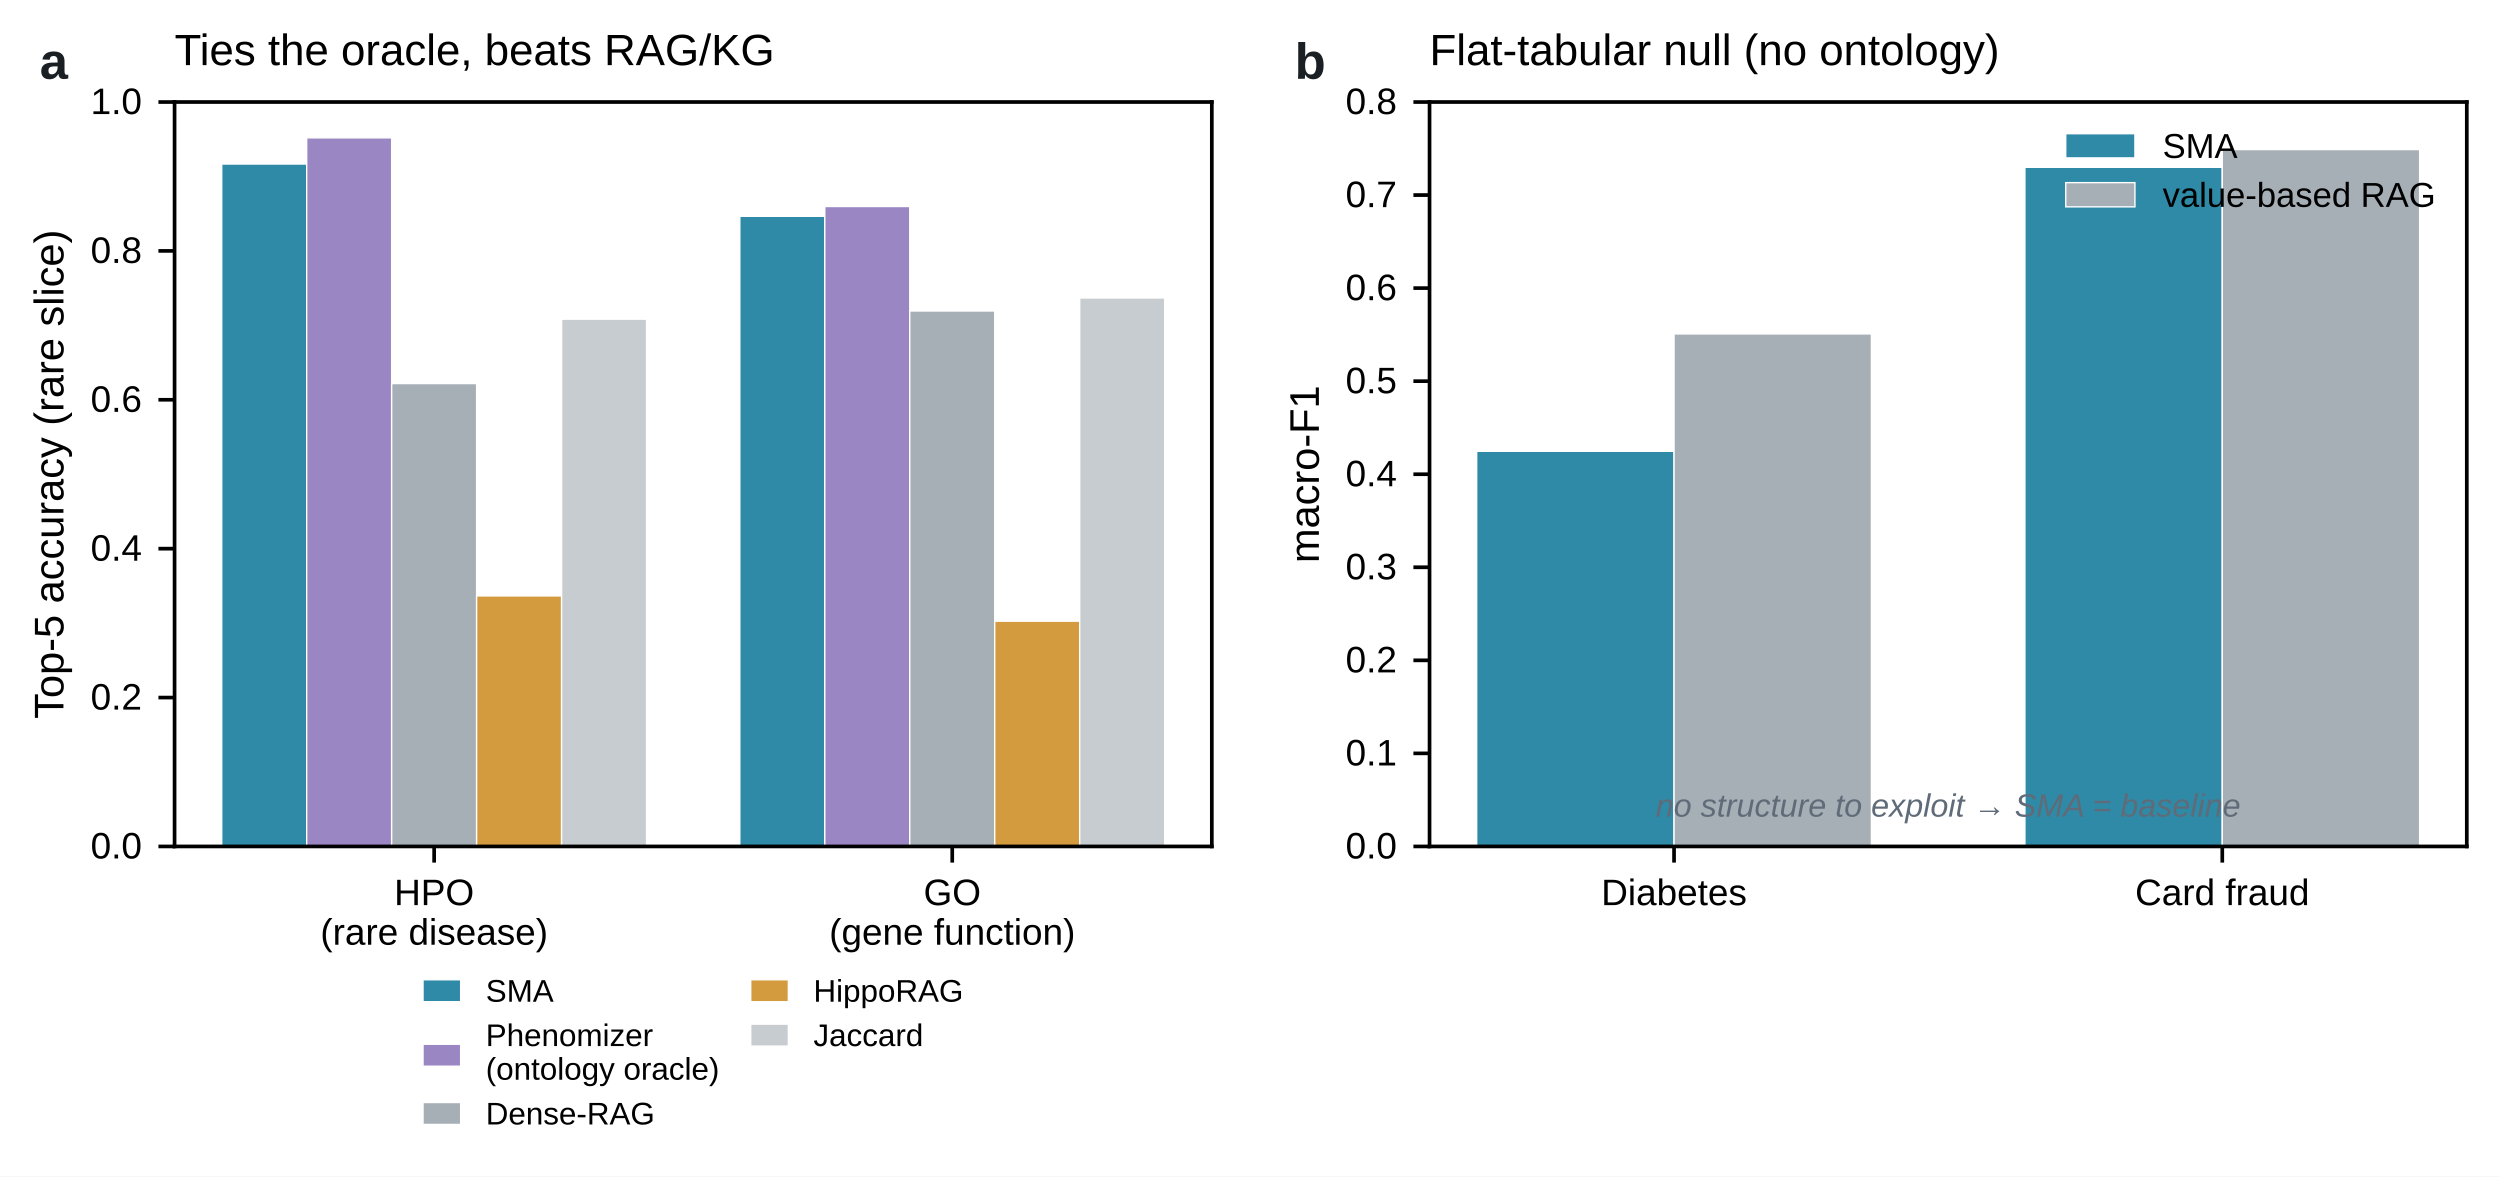
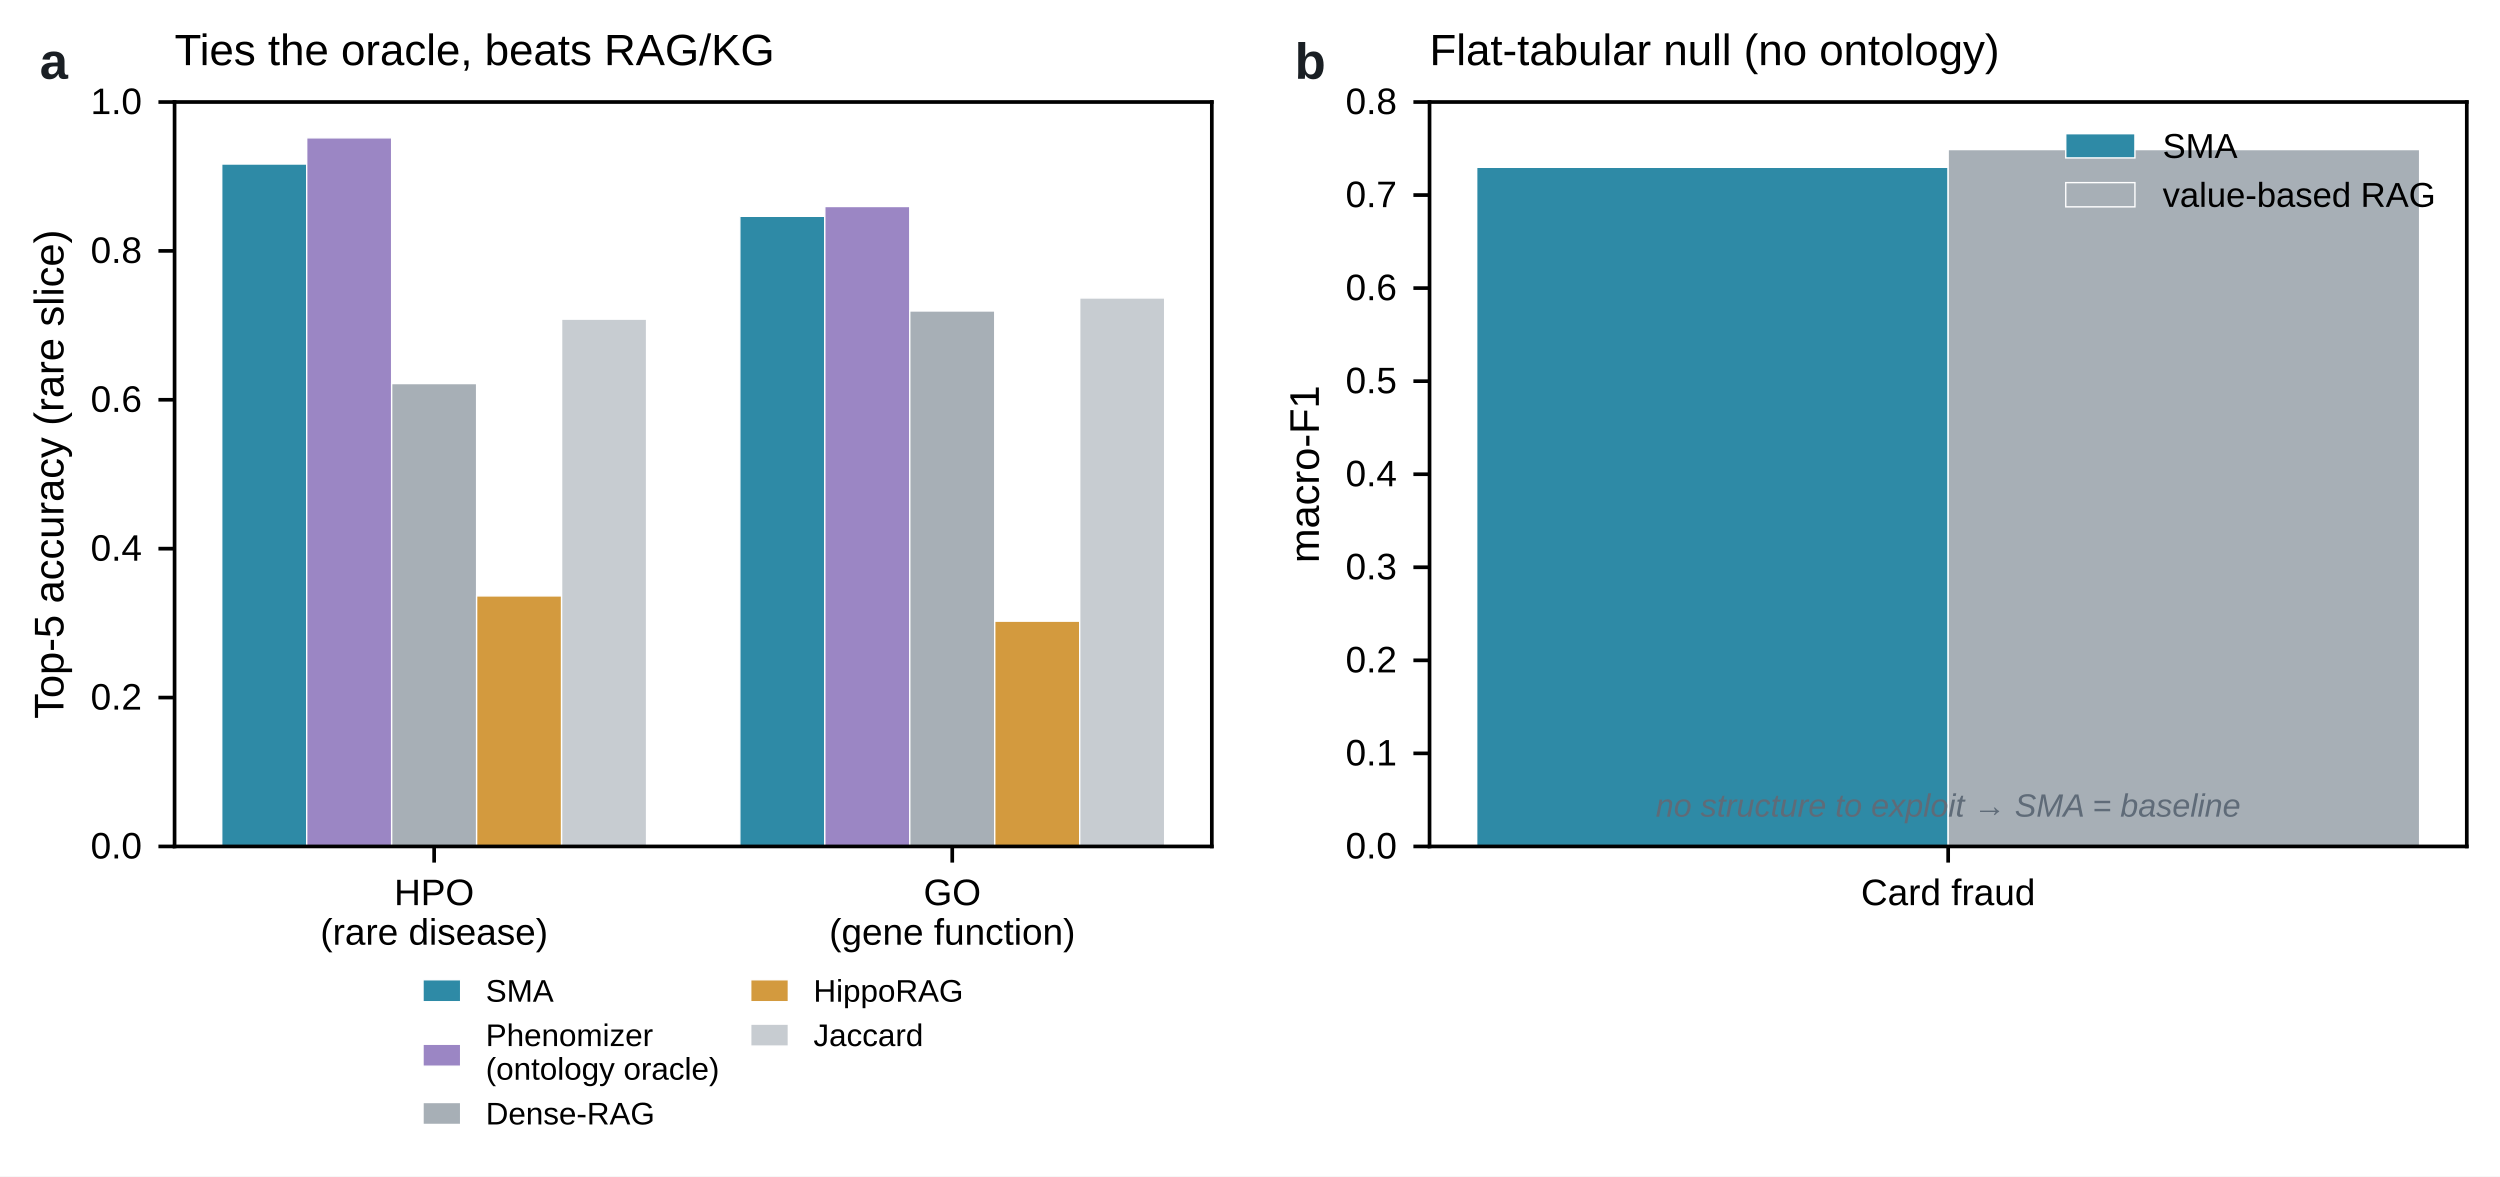
<svg xmlns="http://www.w3.org/2000/svg" xmlns:xlink="http://www.w3.org/1999/xlink" width="541.986pt" height="255.047pt" viewBox="0 0 541.986 255.047" version="1.1">
  <defs>
    <style type="text/css">*{stroke-linejoin: round; stroke-linecap: butt}</style>
  </defs>
  <g id="figure_1">
    <g id="patch_1">
      <path d="M 0 255.047  L 541.986 255.047  L 541.986 -0  L 0 -0  z " style="fill: #ffffff" />
    </g>
    <g id="axes_1">
      <g id="patch_2">
        <path d="M 37.846 183.502  L 262.716 183.502  L 262.716 22.116  L 37.846 22.116  z " style="fill: #ffffff" />
      </g>
      <g id="patch_3">
-         <path d="M 48.067 183.502  L 66.488 183.502  L 66.488 35.559  L 48.067 35.559  z " clip-path="url(#p3fa92d8bbe)" style="fill: #2e8aa6; stroke: #ffffff; stroke-width: 0.3; stroke-linejoin: miter" />
+         <path d="M 48.067 183.502  L 66.488 183.502  L 66.488 35.559  L 48.067 35.559  z " clip-path="url(#p1311c62956)" style="fill: #2e8aa6; stroke: #ffffff; stroke-width: 0.3; stroke-linejoin: miter" />
      </g>
      <g id="patch_4">
-         <path d="M 160.39 183.502  L 178.811 183.502  L 178.811 46.889  L 160.39 46.889  z " clip-path="url(#p3fa92d8bbe)" style="fill: #2e8aa6; stroke: #ffffff; stroke-width: 0.3; stroke-linejoin: miter" />
+         <path d="M 160.39 183.502  L 178.811 183.502  L 178.811 46.889  L 160.39 46.889  z " clip-path="url(#p1311c62956)" style="fill: #2e8aa6; stroke: #ffffff; stroke-width: 0.3; stroke-linejoin: miter" />
      </g>
      <g id="patch_5">
-         <path d="M 66.488 183.502  L 84.909 183.502  L 84.909 29.878  L 66.488 29.878  z " clip-path="url(#p3fa92d8bbe)" style="fill: #9b86c4; stroke: #ffffff; stroke-width: 0.3; stroke-linejoin: miter" />
+         <path d="M 66.488 183.502  L 84.909 183.502  L 84.909 29.878  L 66.488 29.878  z " clip-path="url(#p1311c62956)" style="fill: #9b86c4; stroke: #ffffff; stroke-width: 0.3; stroke-linejoin: miter" />
      </g>
      <g id="patch_6">
-         <path d="M 178.811 183.502  L 197.232 183.502  L 197.232 44.774  L 178.811 44.774  z " clip-path="url(#p3fa92d8bbe)" style="fill: #9b86c4; stroke: #ffffff; stroke-width: 0.3; stroke-linejoin: miter" />
+         <path d="M 178.811 183.502  L 197.232 183.502  L 197.232 44.774  L 178.811 44.774  z " clip-path="url(#p1311c62956)" style="fill: #9b86c4; stroke: #ffffff; stroke-width: 0.3; stroke-linejoin: miter" />
      </g>
      <g id="patch_7">
-         <path d="M 84.909 183.502  L 103.33 183.502  L 103.33 83.152  L 84.909 83.152  z " clip-path="url(#p3fa92d8bbe)" style="fill: #a7afb6; stroke: #ffffff; stroke-width: 0.3; stroke-linejoin: miter" />
+         <path d="M 84.909 183.502  L 103.33 183.502  L 103.33 83.152  L 84.909 83.152  z " clip-path="url(#p1311c62956)" style="fill: #a7afb6; stroke: #ffffff; stroke-width: 0.3; stroke-linejoin: miter" />
      </g>
      <g id="patch_8">
-         <path d="M 197.232 183.502  L 215.653 183.502  L 215.653 67.417  L 197.232 67.417  z " clip-path="url(#p3fa92d8bbe)" style="fill: #a7afb6; stroke: #ffffff; stroke-width: 0.3; stroke-linejoin: miter" />
+         <path d="M 197.232 183.502  L 215.653 183.502  L 215.653 67.417  L 197.232 67.417  z " clip-path="url(#p1311c62956)" style="fill: #a7afb6; stroke: #ffffff; stroke-width: 0.3; stroke-linejoin: miter" />
      </g>
      <g id="patch_9">
-         <path d="M 103.33 183.502  L 121.751 183.502  L 121.751 129.196  L 103.33 129.196  z " clip-path="url(#p3fa92d8bbe)" style="fill: #d39a3e; stroke: #ffffff; stroke-width: 0.3; stroke-linejoin: miter" />
+         <path d="M 103.33 183.502  L 121.751 183.502  L 121.751 129.196  L 103.33 129.196  z " clip-path="url(#p1311c62956)" style="fill: #d39a3e; stroke: #ffffff; stroke-width: 0.3; stroke-linejoin: miter" />
      </g>
      <g id="patch_10">
-         <path d="M 215.653 183.502  L 234.073 183.502  L 234.073 134.667  L 215.653 134.667  z " clip-path="url(#p3fa92d8bbe)" style="fill: #d39a3e; stroke: #ffffff; stroke-width: 0.3; stroke-linejoin: miter" />
+         <path d="M 215.653 183.502  L 234.073 183.502  L 234.073 134.667  L 215.653 134.667  z " clip-path="url(#p1311c62956)" style="fill: #d39a3e; stroke: #ffffff; stroke-width: 0.3; stroke-linejoin: miter" />
      </g>
      <g id="patch_11">
-         <path d="M 121.751 183.502  L 140.172 183.502  L 140.172 69.192  L 121.751 69.192  z " clip-path="url(#p3fa92d8bbe)" style="fill: #c7ccd1; stroke: #ffffff; stroke-width: 0.3; stroke-linejoin: miter" />
+         <path d="M 121.751 183.502  L 140.172 183.502  L 140.172 69.192  L 121.751 69.192  z " clip-path="url(#p1311c62956)" style="fill: #c7ccd1; stroke: #ffffff; stroke-width: 0.3; stroke-linejoin: miter" />
      </g>
      <g id="patch_12">
-         <path d="M 234.073 183.502  L 252.494 183.502  L 252.494 64.593  L 234.073 64.593  z " clip-path="url(#p3fa92d8bbe)" style="fill: #c7ccd1; stroke: #ffffff; stroke-width: 0.3; stroke-linejoin: miter" />
+         <path d="M 234.073 183.502  L 252.494 183.502  L 252.494 64.593  L 234.073 64.593  z " clip-path="url(#p1311c62956)" style="fill: #c7ccd1; stroke: #ffffff; stroke-width: 0.3; stroke-linejoin: miter" />
      </g>
      <g id="matplotlib.axis_1">
        <g id="xtick_1">
          <g id="line2d_1">
            <defs>
-               <path id="m744f702dec" d="M 0 0  L 0 3.5  " style="stroke: #000000; stroke-width: 0.8" />
+               <path id="m52f0a1c571" d="M 0 0  L 0 3.5  " style="stroke: #000000; stroke-width: 0.8" />
            </defs>
            <g>
-               <use xlink:href="#m744f702dec" x="94.12" y="183.502" style="stroke: #000000; stroke-width: 0.8" />
+               <use xlink:href="#m52f0a1c571" x="94.12" y="183.502" style="stroke: #000000; stroke-width: 0.8" />
            </g>
          </g>
          <g id="text_1">
            <text style="font: 8px 'Arial', 'Helvetica', 'DejaVu Sans', sans-serif" transform="translate(85.45142 196.2287)">HPO</text>
            <text style="font: 8px 'Arial', 'Helvetica', 'DejaVu Sans', sans-serif" transform="translate(69.4458 204.8072)">(rare disease)</text>
          </g>
        </g>
        <g id="xtick_2">
          <g id="line2d_2">
            <g>
-               <use xlink:href="#m744f702dec" x="206.442" y="183.502" style="stroke: #000000; stroke-width: 0.8" />
+               <use xlink:href="#m52f0a1c571" x="206.442" y="183.502" style="stroke: #000000; stroke-width: 0.8" />
            </g>
          </g>
          <g id="text_2">
            <text style="font: 8px 'Arial', 'Helvetica', 'DejaVu Sans', sans-serif" transform="translate(200.2196 196.2287)">GO</text>
            <text style="font: 8px 'Arial', 'Helvetica', 'DejaVu Sans', sans-serif" transform="translate(179.7609 204.8072)">(gene function)</text>
          </g>
        </g>
      </g>
      <g id="matplotlib.axis_2">
        <g id="ytick_1">
          <g id="line2d_3">
            <defs>
-               <path id="mac754bb6a4" d="M 0 0  L -3.5 0  " style="stroke: #000000; stroke-width: 0.8" />
+               <path id="m46cd81110d" d="M 0 0  L -3.5 0  " style="stroke: #000000; stroke-width: 0.8" />
            </defs>
            <g>
-               <use xlink:href="#mac754bb6a4" x="37.846" y="183.502" style="stroke: #000000; stroke-width: 0.8" />
+               <use xlink:href="#m46cd81110d" x="37.846" y="183.502" style="stroke: #000000; stroke-width: 0.8" />
            </g>
          </g>
          <g id="text_3">
            <g transform="translate(19.64594 186.3656)">
              <text>
                <tspan style="font: 8px 'Arial'" x="0 4.449 6.672" y="-0.25">0.0</tspan>
              </text>
            </g>
          </g>
        </g>
        <g id="ytick_2">
          <g id="line2d_4">
            <g>
-               <use xlink:href="#mac754bb6a4" x="37.846" y="151.225" style="stroke: #000000; stroke-width: 0.8" />
+               <use xlink:href="#m46cd81110d" x="37.846" y="151.225" style="stroke: #000000; stroke-width: 0.8" />
            </g>
          </g>
          <g id="text_4">
            <g transform="translate(19.64594 154.0882)">
              <text>
                <tspan style="font: 8px 'Arial'" x="0 4.449 6.672" y="-0.25">0.2</tspan>
              </text>
            </g>
          </g>
        </g>
        <g id="ytick_3">
          <g id="line2d_5">
            <g>
-               <use xlink:href="#mac754bb6a4" x="37.846" y="118.948" style="stroke: #000000; stroke-width: 0.8" />
+               <use xlink:href="#m46cd81110d" x="37.846" y="118.948" style="stroke: #000000; stroke-width: 0.8" />
            </g>
          </g>
          <g id="text_5">
            <g transform="translate(19.64594 121.8109)">
              <text>
                <tspan style="font: 8px 'Arial'" x="0 4.449 6.672" y="-0.25">0.4</tspan>
              </text>
            </g>
          </g>
        </g>
        <g id="ytick_4">
          <g id="line2d_6">
            <g>
-               <use xlink:href="#mac754bb6a4" x="37.846" y="86.67" style="stroke: #000000; stroke-width: 0.8" />
+               <use xlink:href="#m46cd81110d" x="37.846" y="86.67" style="stroke: #000000; stroke-width: 0.8" />
            </g>
          </g>
          <g id="text_6">
            <g transform="translate(19.64594 89.53353)">
              <text>
                <tspan style="font: 8px 'Arial'" x="0 4.449 6.672" y="-0.25">0.6</tspan>
              </text>
            </g>
          </g>
        </g>
        <g id="ytick_5">
          <g id="line2d_7">
            <g>
-               <use xlink:href="#mac754bb6a4" x="37.846" y="54.393" style="stroke: #000000; stroke-width: 0.8" />
+               <use xlink:href="#m46cd81110d" x="37.846" y="54.393" style="stroke: #000000; stroke-width: 0.8" />
            </g>
          </g>
          <g id="text_7">
            <g transform="translate(19.64594 57.25618)">
              <text>
                <tspan style="font: 8px 'Arial'" x="0 4.449 6.672" y="-0.25">0.8</tspan>
              </text>
            </g>
          </g>
        </g>
        <g id="ytick_6">
          <g id="line2d_8">
            <g>
-               <use xlink:href="#mac754bb6a4" x="37.846" y="22.116" style="stroke: #000000; stroke-width: 0.8" />
+               <use xlink:href="#m46cd81110d" x="37.846" y="22.116" style="stroke: #000000; stroke-width: 0.8" />
            </g>
          </g>
          <g id="text_8">
            <g transform="translate(19.64594 24.97883)">
              <text>
                <tspan style="font: 8px 'Arial'" x="0 4.449 6.672" y="-0.25">1.0</tspan>
              </text>
            </g>
          </g>
        </g>
        <g id="text_9">
          <text style="font: 9px 'Arial', 'Helvetica', 'DejaVu Sans', sans-serif; text-anchor: middle" x="13.752" y="102.809" transform="rotate(-90 13.75172 102.8091)">Top-5 accuracy (rare slice)</text>
        </g>
      </g>
      <g id="patch_13">
        <path d="M 37.846 183.502  L 37.846 22.116  " style="fill: none; stroke: #000000; stroke-width: 0.8; stroke-linejoin: miter; stroke-linecap: square" />
      </g>
      <g id="patch_14">
        <path d="M 262.716 183.502  L 262.716 22.116  " style="fill: none; stroke: #000000; stroke-width: 0.8; stroke-linejoin: miter; stroke-linecap: square" />
      </g>
      <g id="patch_15">
        <path d="M 37.846 183.502  L 262.716 183.502  " style="fill: none; stroke: #000000; stroke-width: 0.8; stroke-linejoin: miter; stroke-linecap: square" />
      </g>
      <g id="patch_16">
        <path d="M 37.846 22.116  L 262.716 22.116  " style="fill: none; stroke: #000000; stroke-width: 0.8; stroke-linejoin: miter; stroke-linecap: square" />
      </g>
      <g id="text_10">
        <text style="fill: #1a1f24; font: 700 11px 'Arial', 'Helvetica', 'DejaVu Sans', sans-serif; text-anchor: start" x="8.613" y="17.078" transform="rotate(-0 8.612865 17.07836)">a</text>
      </g>
      <g id="text_11">
        <text style="font: 9.5px 'Arial', 'Helvetica', 'DejaVu Sans', sans-serif; text-anchor: start" x="37.846" y="14.116" transform="rotate(-0 37.84594 14.1157)">Ties the oracle, beats RAG/KG</text>
      </g>
      <g id="legend_1">
        <g id="patch_17">
          <path d="M 91.708 217.167  L 99.868 217.167  L 99.868 212.407  L 91.708 212.407  z " style="fill: #2e8aa6; stroke: #ffffff; stroke-width: 0.3; stroke-linejoin: miter" />
        </g>
        <g id="text_12">
          <text style="font: 6.8px 'Arial', 'Helvetica', 'DejaVu Sans', sans-serif; text-anchor: start" x="105.308" y="217.167" transform="rotate(-0 105.3079 217.1668)">SMA</text>
        </g>
        <g id="patch_18">
          <path d="M 91.708 231.147  L 99.868 231.147  L 99.868 226.387  L 91.708 226.387  z " style="fill: #9b86c4; stroke: #ffffff; stroke-width: 0.3; stroke-linejoin: miter" />
        </g>
        <g id="text_13">
          <text style="font: 6.8px 'Arial', 'Helvetica', 'DejaVu Sans', sans-serif" transform="translate(105.3079 226.7856)">Phenomizer</text>
          <text style="font: 6.8px 'Arial', 'Helvetica', 'DejaVu Sans', sans-serif" transform="translate(105.3079 234.0773)">(ontology oracle)</text>
        </g>
        <g id="patch_19">
          <path d="M 91.708 243.776  L 99.868 243.776  L 99.868 239.016  L 91.708 239.016  z " style="fill: #a7afb6; stroke: #ffffff; stroke-width: 0.3; stroke-linejoin: miter" />
        </g>
        <g id="text_14">
          <text style="font: 6.8px 'Arial', 'Helvetica', 'DejaVu Sans', sans-serif; text-anchor: start" x="105.308" y="243.776" transform="rotate(-0 105.3079 243.7758)">Dense-RAG</text>
        </g>
        <g id="patch_20">
          <path d="M 162.752 217.167  L 170.912 217.167  L 170.912 212.407  L 162.752 212.407  z " style="fill: #d39a3e; stroke: #ffffff; stroke-width: 0.3; stroke-linejoin: miter" />
        </g>
        <g id="text_15">
          <text style="font: 6.8px 'Arial', 'Helvetica', 'DejaVu Sans', sans-serif; text-anchor: start" x="176.352" y="217.167" transform="rotate(-0 176.3519 217.1668)">HippoRAG</text>
        </g>
        <g id="patch_21">
          <path d="M 162.752 226.786  L 170.912 226.786  L 170.912 222.026  L 162.752 222.026  z " style="fill: #c7ccd1; stroke: #ffffff; stroke-width: 0.3; stroke-linejoin: miter" />
        </g>
        <g id="text_16">
          <text style="font: 6.8px 'Arial', 'Helvetica', 'DejaVu Sans', sans-serif; text-anchor: start" x="176.352" y="226.786" transform="rotate(-0 176.3519 226.7856)">Jaccard</text>
        </g>
      </g>
    </g>
    <g id="axes_2">
      <g id="patch_22">
        <path d="M 309.916 183.502  L 534.786 183.502  L 534.786 22.116  L 309.916 22.116  z " style="fill: #ffffff" />
      </g>
      <g id="patch_23">
-         <path d="M 320.137 183.502  L 362.924 183.502  L 362.924 97.846  L 320.137 97.846  z " clip-path="url(#p75e140a9cd)" style="fill: #2e8aa6; stroke: #ffffff; stroke-width: 0.3; stroke-linejoin: miter" />
+         <path d="M 320.137 183.502  L 422.351 183.502  L 422.351 36.277  L 320.137 36.277  z " clip-path="url(#ped2d303a6a)" style="fill: #2e8aa6; stroke: #ffffff; stroke-width: 0.3; stroke-linejoin: miter" />
      </g>
      <g id="patch_24">
-         <path d="M 438.99 183.502  L 481.777 183.502  L 481.777 36.277  L 438.99 36.277  z " clip-path="url(#p75e140a9cd)" style="fill: #2e8aa6; stroke: #ffffff; stroke-width: 0.3; stroke-linejoin: miter" />
-       </g>
-       <g id="patch_25">
-         <path d="M 362.924 183.502  L 405.711 183.502  L 405.711 72.388  L 362.924 72.388  z " clip-path="url(#p75e140a9cd)" style="fill: #a7afb6; stroke: #ffffff; stroke-width: 0.3; stroke-linejoin: miter" />
-       </g>
-       <g id="patch_26">
-         <path d="M 481.777 183.502  L 524.564 183.502  L 524.564 32.424  L 481.777 32.424  z " clip-path="url(#p75e140a9cd)" style="fill: #a7afb6; stroke: #ffffff; stroke-width: 0.3; stroke-linejoin: miter" />
+         <path d="M 422.351 183.502  L 524.564 183.502  L 524.564 32.424  L 422.351 32.424  z " clip-path="url(#ped2d303a6a)" style="fill: #a7afb6; stroke: #ffffff; stroke-width: 0.3; stroke-linejoin: miter" />
      </g>
      <g id="matplotlib.axis_3">
        <g id="xtick_3">
          <g id="line2d_9">
            <g>
-               <use xlink:href="#m744f702dec" x="362.924" y="183.502" style="stroke: #000000; stroke-width: 0.8" />
+               <use xlink:href="#m52f0a1c571" x="422.351" y="183.502" style="stroke: #000000; stroke-width: 0.8" />
            </g>
          </g>
          <g id="text_17">
-             <text style="font: 8px 'Arial', 'Helvetica', 'DejaVu Sans', sans-serif; text-anchor: middle" x="362.924" y="196.229" transform="rotate(-0 362.9244 196.2287)">Diabetes</text>
-           </g>
-         </g>
-         <g id="xtick_4">
-           <g id="line2d_10">
-             <g>
-               <use xlink:href="#m744f702dec" x="481.777" y="183.502" style="stroke: #000000; stroke-width: 0.8" />
-             </g>
-           </g>
-           <g id="text_18">
-             <text style="font: 8px 'Arial', 'Helvetica', 'DejaVu Sans', sans-serif; text-anchor: middle" x="481.777" y="196.229" transform="rotate(-0 481.7773 196.2287)">Card fraud</text>
+             <text style="font: 8px 'Arial', 'Helvetica', 'DejaVu Sans', sans-serif; text-anchor: middle" x="422.351" y="196.229" transform="rotate(-0 422.3508 196.2287)">Card fraud</text>
          </g>
        </g>
      </g>
      <g id="matplotlib.axis_4">
        <g id="ytick_7">
+           <g id="line2d_10">
+             <g>
+               <use xlink:href="#m46cd81110d" x="309.916" y="183.502" style="stroke: #000000; stroke-width: 0.8" />
+             </g>
+           </g>
+           <g id="text_18">
+             <g transform="translate(291.7159 186.3656)">
+               <text>
+                 <tspan style="font: 8px 'Arial'" x="0 4.449 6.672" y="-0.25">0.0</tspan>
+               </text>
+             </g>
+           </g>
+         </g>
+         <g id="ytick_8">
          <g id="line2d_11">
            <g>
-               <use xlink:href="#mac754bb6a4" x="309.916" y="183.502" style="stroke: #000000; stroke-width: 0.8" />
+               <use xlink:href="#m46cd81110d" x="309.916" y="163.329" style="stroke: #000000; stroke-width: 0.8" />
            </g>
          </g>
          <g id="text_19">
-             <g transform="translate(291.7159 186.3656)">
-               <text>
-                 <tspan style="font: 8px 'Arial'" x="0 4.449 6.672" y="-0.25">0.0</tspan>
-               </text>
-             </g>
-           </g>
-         </g>
-         <g id="ytick_8">
+             <g transform="translate(291.7159 166.1922)">
+               <text>
+                 <tspan style="font: 8px 'Arial'" x="0 4.449 6.672" y="-0.25">0.1</tspan>
+               </text>
+             </g>
+           </g>
+         </g>
+         <g id="ytick_9">
          <g id="line2d_12">
            <g>
-               <use xlink:href="#mac754bb6a4" x="309.916" y="163.329" style="stroke: #000000; stroke-width: 0.8" />
+               <use xlink:href="#m46cd81110d" x="309.916" y="143.156" style="stroke: #000000; stroke-width: 0.8" />
            </g>
          </g>
          <g id="text_20">
-             <g transform="translate(291.7159 166.1922)">
-               <text>
-                 <tspan style="font: 8px 'Arial'" x="0 4.449 6.672" y="-0.25">0.1</tspan>
-               </text>
-             </g>
-           </g>
-         </g>
-         <g id="ytick_9">
+             <g transform="translate(291.7159 146.0189)">
+               <text>
+                 <tspan style="font: 8px 'Arial'" x="0 4.449 6.672" y="-0.25">0.2</tspan>
+               </text>
+             </g>
+           </g>
+         </g>
+         <g id="ytick_10">
          <g id="line2d_13">
            <g>
-               <use xlink:href="#mac754bb6a4" x="309.916" y="143.156" style="stroke: #000000; stroke-width: 0.8" />
+               <use xlink:href="#m46cd81110d" x="309.916" y="122.982" style="stroke: #000000; stroke-width: 0.8" />
            </g>
          </g>
          <g id="text_21">
-             <g transform="translate(291.7159 146.0189)">
-               <text>
-                 <tspan style="font: 8px 'Arial'" x="0 4.449 6.672" y="-0.25">0.2</tspan>
-               </text>
-             </g>
-           </g>
-         </g>
-         <g id="ytick_10">
+             <g transform="translate(291.7159 125.8455)">
+               <text>
+                 <tspan style="font: 8px 'Arial'" x="0 4.449 6.672" y="-0.25">0.3</tspan>
+               </text>
+             </g>
+           </g>
+         </g>
+         <g id="ytick_11">
          <g id="line2d_14">
            <g>
-               <use xlink:href="#mac754bb6a4" x="309.916" y="122.982" style="stroke: #000000; stroke-width: 0.8" />
+               <use xlink:href="#m46cd81110d" x="309.916" y="102.809" style="stroke: #000000; stroke-width: 0.8" />
            </g>
          </g>
          <g id="text_22">
-             <g transform="translate(291.7159 125.8455)">
-               <text>
-                 <tspan style="font: 8px 'Arial'" x="0 4.449 6.672" y="-0.25">0.3</tspan>
-               </text>
-             </g>
-           </g>
-         </g>
-         <g id="ytick_11">
+             <g transform="translate(291.7159 105.6722)">
+               <text>
+                 <tspan style="font: 8px 'Arial'" x="0 4.449 6.672" y="-0.25">0.4</tspan>
+               </text>
+             </g>
+           </g>
+         </g>
+         <g id="ytick_12">
          <g id="line2d_15">
            <g>
-               <use xlink:href="#mac754bb6a4" x="309.916" y="102.809" style="stroke: #000000; stroke-width: 0.8" />
+               <use xlink:href="#m46cd81110d" x="309.916" y="82.636" style="stroke: #000000; stroke-width: 0.8" />
            </g>
          </g>
          <g id="text_23">
-             <g transform="translate(291.7159 105.6722)">
-               <text>
-                 <tspan style="font: 8px 'Arial'" x="0 4.449 6.672" y="-0.25">0.4</tspan>
-               </text>
-             </g>
-           </g>
-         </g>
-         <g id="ytick_12">
+             <g transform="translate(291.7159 85.49886)">
+               <text>
+                 <tspan style="font: 8px 'Arial'" x="0 4.449 6.672" y="-0.25">0.5</tspan>
+               </text>
+             </g>
+           </g>
+         </g>
+         <g id="ytick_13">
          <g id="line2d_16">
            <g>
-               <use xlink:href="#mac754bb6a4" x="309.916" y="82.636" style="stroke: #000000; stroke-width: 0.8" />
+               <use xlink:href="#m46cd81110d" x="309.916" y="62.462" style="stroke: #000000; stroke-width: 0.8" />
            </g>
          </g>
          <g id="text_24">
-             <g transform="translate(291.7159 85.49886)">
-               <text>
-                 <tspan style="font: 8px 'Arial'" x="0 4.449 6.672" y="-0.25">0.5</tspan>
-               </text>
-             </g>
-           </g>
-         </g>
-         <g id="ytick_13">
+             <g transform="translate(291.7159 65.32552)">
+               <text>
+                 <tspan style="font: 8px 'Arial'" x="0 4.449 6.672" y="-0.25">0.6</tspan>
+               </text>
+             </g>
+           </g>
+         </g>
+         <g id="ytick_14">
          <g id="line2d_17">
            <g>
-               <use xlink:href="#mac754bb6a4" x="309.916" y="62.462" style="stroke: #000000; stroke-width: 0.8" />
+               <use xlink:href="#m46cd81110d" x="309.916" y="42.289" style="stroke: #000000; stroke-width: 0.8" />
            </g>
          </g>
          <g id="text_25">
-             <g transform="translate(291.7159 65.32552)">
-               <text>
-                 <tspan style="font: 8px 'Arial'" x="0 4.449 6.672" y="-0.25">0.6</tspan>
-               </text>
-             </g>
-           </g>
-         </g>
-         <g id="ytick_14">
+             <g transform="translate(291.7159 45.15217)">
+               <text>
+                 <tspan style="font: 8px 'Arial'" x="0 4.449 6.672" y="-0.25">0.7</tspan>
+               </text>
+             </g>
+           </g>
+         </g>
+         <g id="ytick_15">
          <g id="line2d_18">
            <g>
-               <use xlink:href="#mac754bb6a4" x="309.916" y="42.289" style="stroke: #000000; stroke-width: 0.8" />
+               <use xlink:href="#m46cd81110d" x="309.916" y="22.116" style="stroke: #000000; stroke-width: 0.8" />
            </g>
          </g>
          <g id="text_26">
-             <g transform="translate(291.7159 45.15217)">
-               <text>
-                 <tspan style="font: 8px 'Arial'" x="0 4.449 6.672" y="-0.25">0.7</tspan>
-               </text>
-             </g>
-           </g>
-         </g>
-         <g id="ytick_15">
-           <g id="line2d_19">
-             <g>
-               <use xlink:href="#mac754bb6a4" x="309.916" y="22.116" style="stroke: #000000; stroke-width: 0.8" />
-             </g>
-           </g>
-           <g id="text_27">
            <g transform="translate(291.7159 24.97883)">
              <text>
                <tspan style="font: 8px 'Arial'" x="0 4.449 6.672" y="-0.25">0.8</tspan>
              </text>
            </g>
          </g>
        </g>
-         <g id="text_28">
+         <g id="text_27">
          <text style="font: 9px 'Arial', 'Helvetica', 'DejaVu Sans', sans-serif; text-anchor: middle" x="285.927" y="102.809" transform="rotate(-90 285.9272 102.8091)">macro-F1</text>
        </g>
      </g>
+       <g id="patch_25">
+         <path d="M 309.916 183.502  L 309.916 22.116  " style="fill: none; stroke: #000000; stroke-width: 0.8; stroke-linejoin: miter; stroke-linecap: square" />
+       </g>
+       <g id="patch_26">
+         <path d="M 534.786 183.502  L 534.786 22.116  " style="fill: none; stroke: #000000; stroke-width: 0.8; stroke-linejoin: miter; stroke-linecap: square" />
+       </g>
      <g id="patch_27">
-         <path d="M 309.916 183.502  L 309.916 22.116  " style="fill: none; stroke: #000000; stroke-width: 0.8; stroke-linejoin: miter; stroke-linecap: square" />
+         <path d="M 309.916 183.502  L 534.786 183.502  " style="fill: none; stroke: #000000; stroke-width: 0.8; stroke-linejoin: miter; stroke-linecap: square" />
      </g>
      <g id="patch_28">
-         <path d="M 534.786 183.502  L 534.786 22.116  " style="fill: none; stroke: #000000; stroke-width: 0.8; stroke-linejoin: miter; stroke-linecap: square" />
-       </g>
-       <g id="patch_29">
-         <path d="M 309.916 183.502  L 534.786 183.502  " style="fill: none; stroke: #000000; stroke-width: 0.8; stroke-linejoin: miter; stroke-linecap: square" />
-       </g>
-       <g id="patch_30">
        <path d="M 309.916 22.116  L 534.786 22.116  " style="fill: none; stroke: #000000; stroke-width: 0.8; stroke-linejoin: miter; stroke-linecap: square" />
      </g>
+       <g id="text_28">
+         <text style="fill: #1a1f24; font: 700 11px 'Arial', 'Helvetica', 'DejaVu Sans', sans-serif; text-anchor: start" x="280.683" y="17.078" transform="rotate(-0 280.6829 17.07836)">b</text>
+       </g>
      <g id="text_29">
-         <text style="fill: #1a1f24; font: 700 11px 'Arial', 'Helvetica', 'DejaVu Sans', sans-serif; text-anchor: start" x="280.683" y="17.078" transform="rotate(-0 280.6829 17.07836)">b</text>
+         <text style="fill: #5f6b78; font: italic 7px 'Arial', 'Helvetica', 'DejaVu Sans', sans-serif; text-anchor: middle" x="422.351" y="177.047" transform="rotate(-0 422.3508 177.047)">no structure to exploit → SMA = baseline</text>
      </g>
      <g id="text_30">
-         <text style="fill: #5f6b78; font: italic 7px 'Arial', 'Helvetica', 'DejaVu Sans', sans-serif; text-anchor: middle" x="422.351" y="177.047" transform="rotate(-0 422.3508 177.047)">no structure to exploit → SMA = baseline</text>
-       </g>
-       <g id="text_31">
        <text style="font: 9.5px 'Arial', 'Helvetica', 'DejaVu Sans', sans-serif; text-anchor: start" x="309.916" y="14.116" transform="rotate(-0 309.9159 14.1157)">Flat-tabular null (no ontology)</text>
      </g>
      <g id="legend_2">
-         <g id="patch_31">
+         <g id="patch_29">
          <path d="M 447.841 34.234  L 462.841 34.234  L 462.841 28.984  L 447.841 28.984  z " style="fill: #2e8aa6; stroke: #ffffff; stroke-width: 0.3; stroke-linejoin: miter" />
        </g>
+         <g id="text_31">
+           <text style="font: 7.5px 'Arial', 'Helvetica', 'DejaVu Sans', sans-serif; text-anchor: start" x="468.841" y="34.234" transform="rotate(-0 468.8408 34.23406)">SMA</text>
+         </g>
+         <g id="patch_30">
+           <path d="M 447.841 44.843  L 462.841 44.843  L 462.841 39.593  L 447.841 39.593  z " style="fill: #a7afb6; stroke: #ffffff; stroke-width: 0.3; stroke-linejoin: miter" />
+         </g>
        <g id="text_32">
-           <text style="font: 7.5px 'Arial', 'Helvetica', 'DejaVu Sans', sans-serif; text-anchor: start" x="468.841" y="34.234" transform="rotate(-0 468.8408 34.23406)">SMA</text>
-         </g>
-         <g id="patch_32">
-           <path d="M 447.841 44.843  L 462.841 44.843  L 462.841 39.593  L 447.841 39.593  z " style="fill: #a7afb6; stroke: #ffffff; stroke-width: 0.3; stroke-linejoin: miter" />
-         </g>
-         <g id="text_33">
          <text style="font: 7.5px 'Arial', 'Helvetica', 'DejaVu Sans', sans-serif; text-anchor: start" x="468.841" y="44.843" transform="rotate(-0 468.8408 44.84305)">value-based RAG</text>
        </g>
      </g>
    </g>
  </g>
  <defs>
-     <clipPath id="p3fa92d8bbe">
+     <clipPath id="p1311c62956">
      <rect x="37.846" y="22.116" width="224.87" height="161.387" />
    </clipPath>
-     <clipPath id="p75e140a9cd">
+     <clipPath id="ped2d303a6a">
      <rect x="309.916" y="22.116" width="224.87" height="161.387" />
    </clipPath>
  </defs>
</svg>
